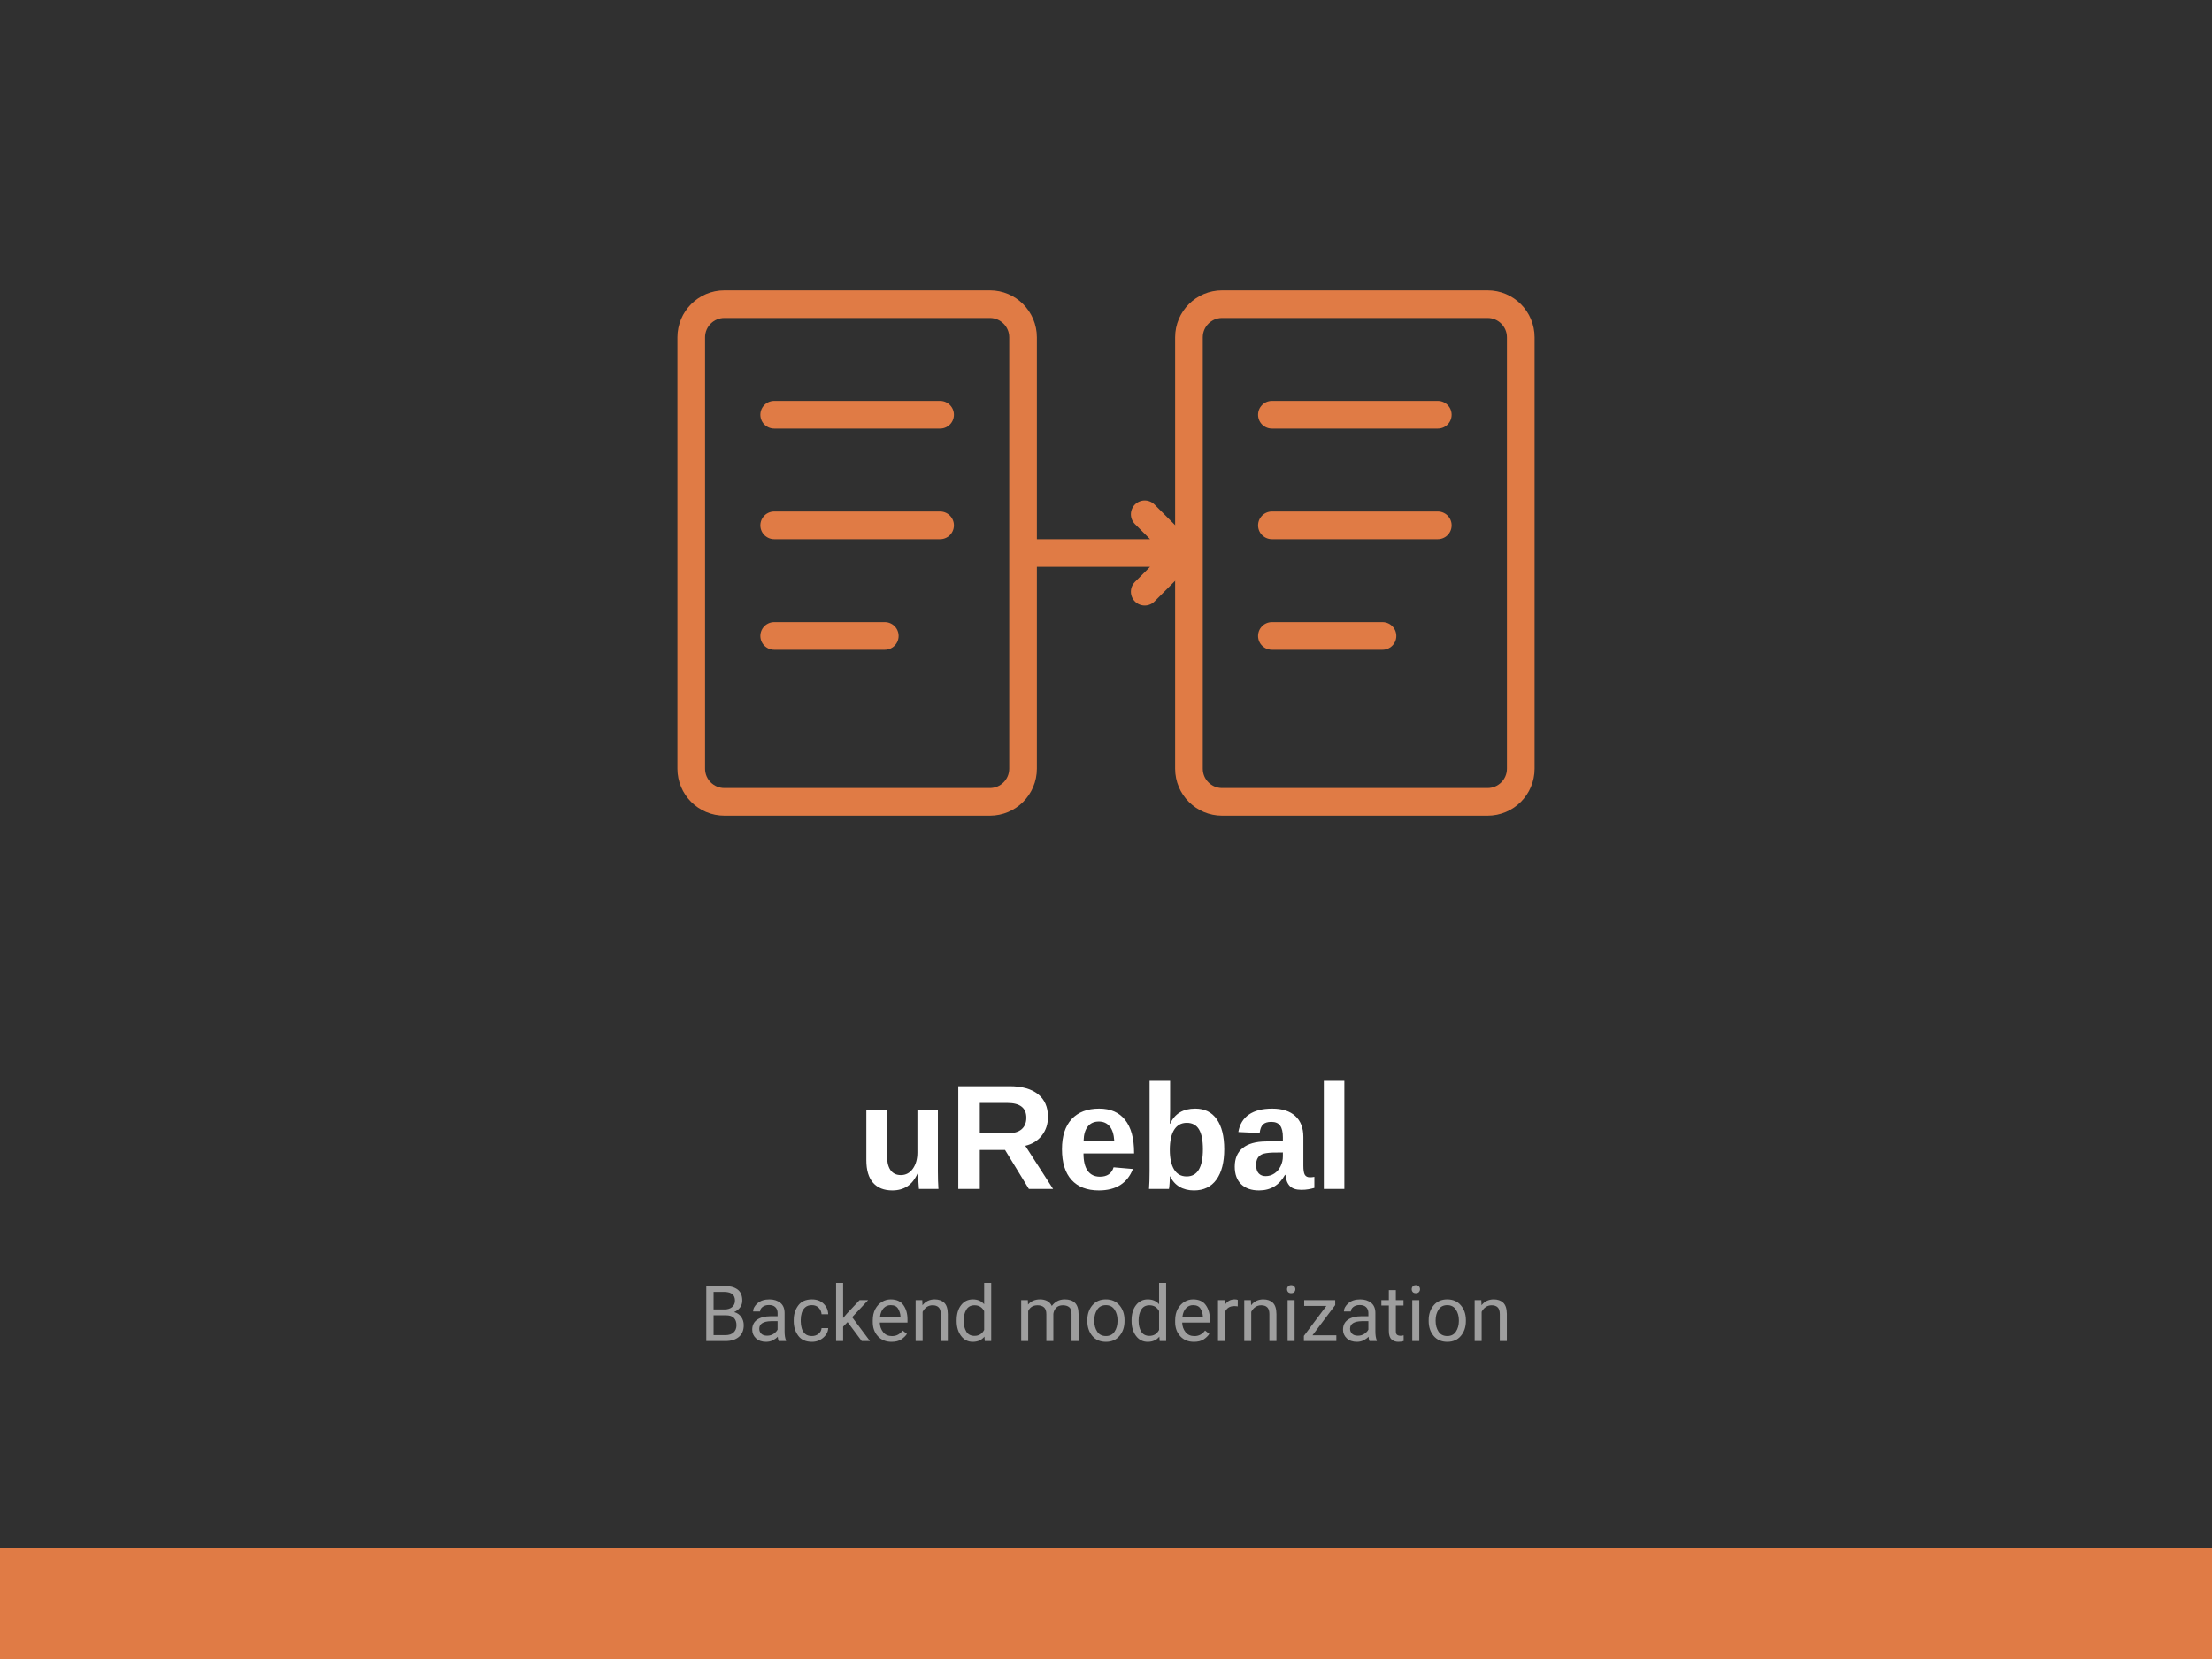
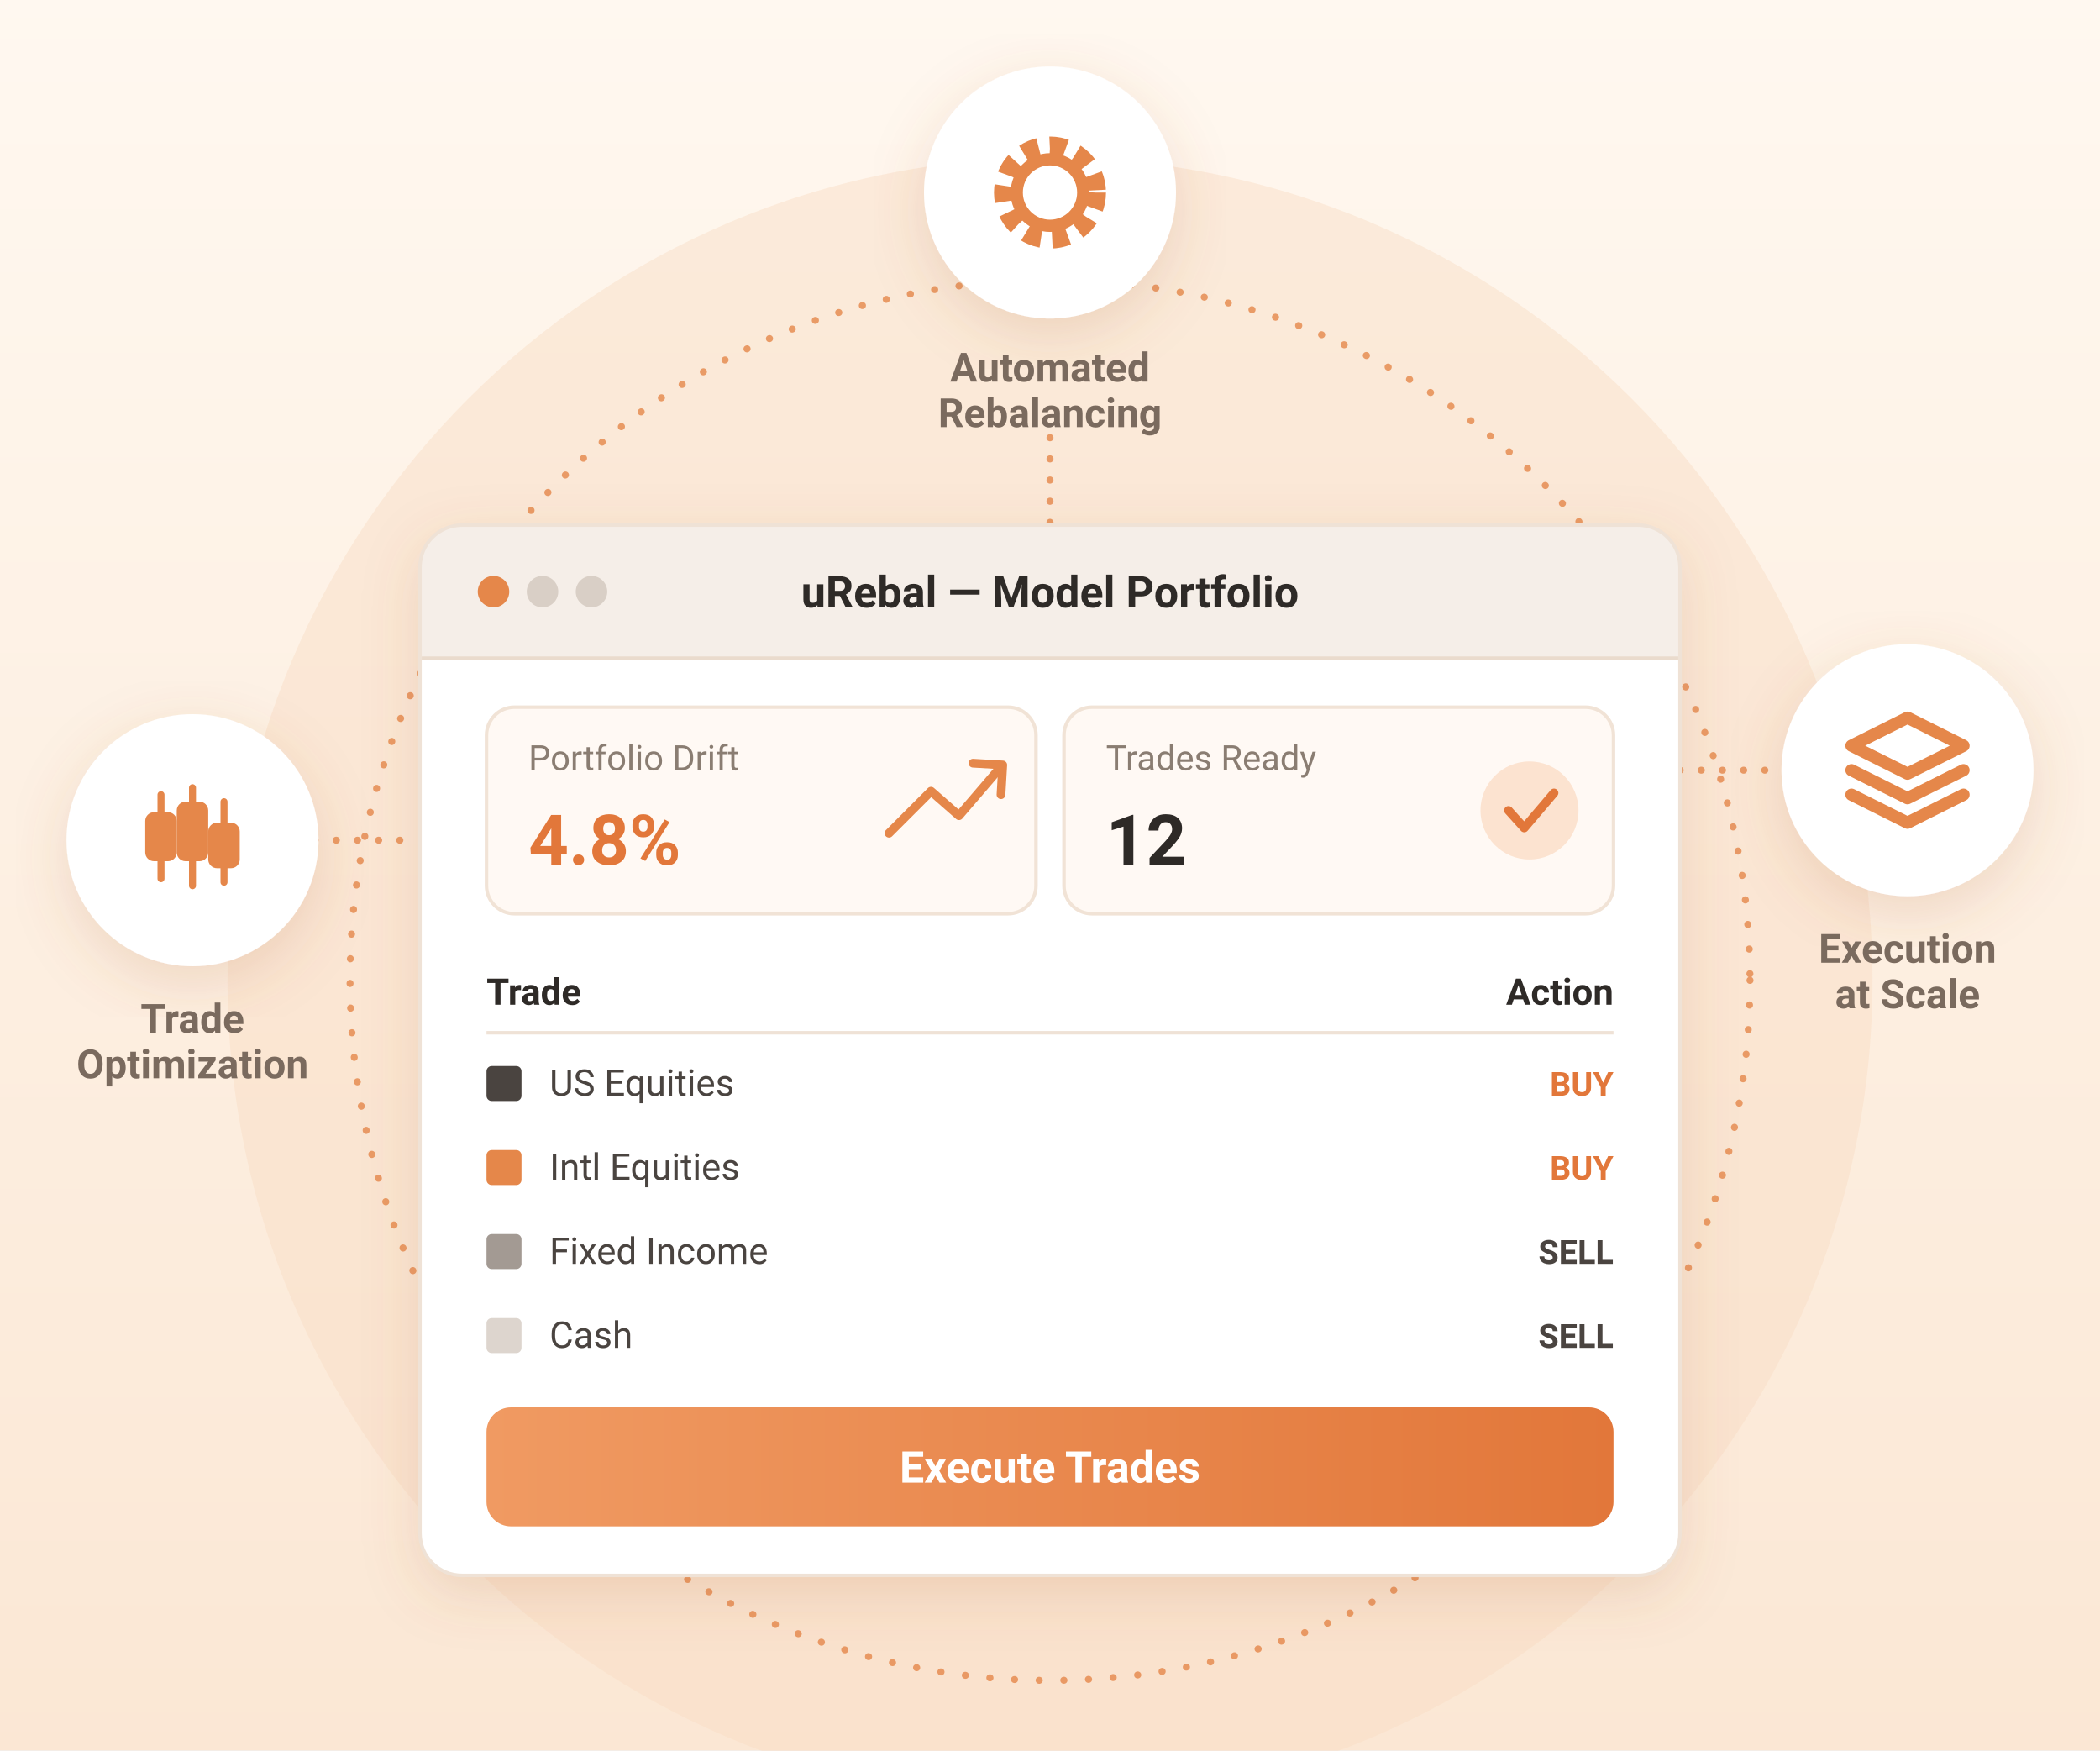
- <svg xmlns="http://www.w3.org/2000/svg" viewBox="0 0 800 600" role="img" aria-label="uRebal">
-   <rect width="800" height="600" fill="#303030" />
-   <rect x="0" y="560" width="800" height="40" fill="#E07B45" />
-   <g fill="none" stroke="#E07B45" stroke-width="10" stroke-linecap="round" stroke-linejoin="round">
-     <rect x="250" y="110" width="120" height="180" rx="12" />
-     <rect x="430" y="110" width="120" height="180" rx="12" />
-     <path d="M372 200h56m-14-14 14 14-14 14" />
-     <path d="M280 150h60M280 190h60M280 230h40M460 150h60M460 190h60M460 230h40" />
+ <svg xmlns="http://www.w3.org/2000/svg" viewBox="0 0 1200 1000" role="img" aria-label="uRebal model portfolio rebalancing screen">
+   <defs>
+     <linearGradient id="bg" x1="0" y1="0" x2="0" y2="1">
+       <stop offset="0" stop-color="#FFF8F0" />
+       <stop offset="1" stop-color="#FBE7D4" />
+     </linearGradient>
+     <linearGradient id="btn" x1="0" y1="0" x2="1" y2="0">
+       <stop offset="0" stop-color="#F09A62" />
+       <stop offset="1" stop-color="#E2773A" />
+     </linearGradient>
+     <filter id="shadow" x="-20%" y="-20%" width="140%" height="140%">
+       <feDropShadow dx="0" dy="10" stdDeviation="16" flood-color="#B4693A" flood-opacity="0.18" />
+     </filter>
+     <clipPath id="windowClip">
+       <rect x="240" y="300" width="720" height="600" rx="24" />
+     </clipPath>
+   </defs>
+   <rect width="1200" height="1000" fill="url(#bg)" />
+   <circle cx="600" cy="560" r="470" fill="#F9DCC3" opacity="0.45" />
+   <circle cx="600" cy="560" r="400" fill="none" stroke="#E5874A" stroke-width="4" stroke-linecap="round" stroke-dasharray="0.1 14" opacity="0.8" />
+   <g stroke="#E5874A" stroke-width="4" stroke-linecap="round" stroke-dasharray="0.1 12" fill="none" opacity="0.8">
+     <line x1="600" y1="250" x2="600" y2="300" />
+     <line x1="180" y1="480" x2="240" y2="480" />
+     <line x1="960" y1="440" x2="1020" y2="440" />
  </g>
-   <text x="400" y="430" fill="#FFFFFF" font-family="Poppins, Arial, sans-serif" font-size="54" font-weight="700" text-anchor="middle">uRebal</text>
-   <text x="400" y="485" fill="#9E9E9E" font-family="Roboto, Arial, sans-serif" font-size="28" text-anchor="middle">Backend modernization</text>
+   <circle cx="600" cy="110" r="72" fill="#FFFFFF" filter="url(#shadow)" />
+   <g transform="translate(600 110)" fill="none" stroke="#E5874A">
+     <circle r="26" stroke-width="12" stroke-dasharray="9 6.3" />
+     <circle r="19" stroke-width="7" />
+   </g>
+   <text x="600" y="218" text-anchor="middle" font-family="Poppins, 'Segoe UI', Roboto, Arial, sans-serif" font-size="23" font-weight="700" fill="#7A6A5E">Automated</text>
+   <text x="600" y="244" text-anchor="middle" font-family="Poppins, 'Segoe UI', Roboto, Arial, sans-serif" font-size="23" font-weight="700" fill="#7A6A5E">Rebalancing</text>
+   <circle cx="110" cy="480" r="72" fill="#FFFFFF" filter="url(#shadow)" />
+   <g transform="translate(110 480)" fill="#E5874A" stroke="#E5874A" stroke-width="4" stroke-linecap="round">
+     <line x1="-18" y1="-26" x2="-18" y2="22" />
+     <rect x="-25" y="-14" width="14" height="24" rx="3" />
+     <line x1="0" y1="-30" x2="0" y2="26" />
+     <rect x="-7" y="-20" width="14" height="30" rx="3" />
+     <line x1="18" y1="-22" x2="18" y2="24" />
+     <rect x="11" y="-8" width="14" height="22" rx="3" />
+   </g>
+   <text x="110" y="590" text-anchor="middle" font-family="Poppins, 'Segoe UI', Roboto, Arial, sans-serif" font-size="23" font-weight="700" fill="#7A6A5E">Trade</text>
+   <text x="110" y="616" text-anchor="middle" font-family="Poppins, 'Segoe UI', Roboto, Arial, sans-serif" font-size="23" font-weight="700" fill="#7A6A5E">Optimization</text>
+   <circle cx="1090" cy="440" r="72" fill="#FFFFFF" filter="url(#shadow)" />
+   <g transform="translate(1090 440)" fill="none" stroke="#E5874A" stroke-width="7" stroke-linejoin="round" stroke-linecap="round">
+     <polygon points="0,-30 32,-14 0,2 -32,-14" />
+     <polyline points="-32,0 0,16 32,0" />
+     <polyline points="-32,14 0,30 32,14" />
+   </g>
+   <text x="1090" y="550" text-anchor="middle" font-family="Poppins, 'Segoe UI', Roboto, Arial, sans-serif" font-size="23" font-weight="700" fill="#7A6A5E">Execution</text>
+   <text x="1090" y="576" text-anchor="middle" font-family="Poppins, 'Segoe UI', Roboto, Arial, sans-serif" font-size="23" font-weight="700" fill="#7A6A5E">at Scale</text>
+   <rect x="240" y="300" width="720" height="600" rx="24" fill="#FFFFFF" filter="url(#shadow)" />
+   <g clip-path="url(#windowClip)">
+     <rect x="240" y="300" width="720" height="76" fill="#F5EEE8" />
+     <line x1="240" y1="376" x2="960" y2="376" stroke="#EADBCD" stroke-width="2" />
+   </g>
+   <rect x="240" y="300" width="720" height="600" rx="24" fill="none" stroke="#EFE2D6" stroke-width="2" />
+   <circle cx="282" cy="338" r="9" fill="#E5874A" />
+   <circle cx="310" cy="338" r="9" fill="#D9CFC6" />
+   <circle cx="338" cy="338" r="9" fill="#D9CFC6" />
+   <text x="600" y="347" text-anchor="middle" font-family="Poppins, 'Segoe UI', Roboto, Arial, sans-serif" font-size="25" font-weight="700" fill="#2E2A27">uRebal — Model Portfolio</text>
+   <g font-family="Roboto, 'Segoe UI', Arial, sans-serif">
+     <rect x="278" y="404" width="314" height="118" rx="16" fill="#FFF9F4" stroke="#F1E3D6" stroke-width="2" />
+     <text x="302" y="440" font-size="20" fill="#8A7D72">Portfolio Drift</text>
+     <text x="302" y="494" font-size="40" font-weight="700" fill="#E2773A">4.8%</text>
+     <polyline points="508,476 532,452 548,466 572,438" fill="none" stroke="#E5874A" stroke-width="5" stroke-linecap="round" stroke-linejoin="round" />
+     <polyline points="556,436 573,437 572,454" fill="none" stroke="#E5874A" stroke-width="5" stroke-linecap="round" stroke-linejoin="round" />
+     <rect x="608" y="404" width="314" height="118" rx="16" fill="#FFF9F4" stroke="#F1E3D6" stroke-width="2" />
+     <text x="632" y="440" font-size="20" fill="#8A7D72">Trades Ready</text>
+     <text x="632" y="494" font-size="40" font-weight="700" fill="#2E2A27">12</text>
+     <circle cx="874" cy="463" r="28" fill="#FCE3D0" />
+     <polyline points="862,463 871,473 888,453" fill="none" stroke="#E2773A" stroke-width="5" stroke-linecap="round" stroke-linejoin="round" />
+     <text x="278" y="574" font-size="21" font-weight="700" fill="#2E2A27">Trade</text>
+     <text x="922" y="574" font-size="21" font-weight="700" fill="#2E2A27" text-anchor="end">Action</text>
+     <line x1="278" y1="590" x2="922" y2="590" stroke="#EFE2D6" stroke-width="2" />
+     <rect x="278" y="609" width="20" height="20" rx="3" fill="#4A4440" />
+     <text x="314" y="626" font-size="21" fill="#4A4440">US Equities</text>
+     <text x="922" y="626" font-size="19" font-weight="700" fill="#E2773A" text-anchor="end">BUY</text>
+     <rect x="278" y="657" width="20" height="20" rx="3" fill="#E5874A" />
+     <text x="314" y="674" font-size="21" fill="#4A4440">Intl Equities</text>
+     <text x="922" y="674" font-size="19" font-weight="700" fill="#E2773A" text-anchor="end">BUY</text>
+     <rect x="278" y="705" width="20" height="20" rx="3" fill="#A39A93" />
+     <text x="314" y="722" font-size="21" fill="#4A4440">Fixed Income</text>
+     <text x="922" y="722" font-size="19" font-weight="700" fill="#4A4440" text-anchor="end">SELL</text>
+     <rect x="278" y="753" width="20" height="20" rx="3" fill="#DDD5CE" />
+     <text x="314" y="770" font-size="21" fill="#4A4440">Cash</text>
+     <text x="922" y="770" font-size="19" font-weight="700" fill="#4A4440" text-anchor="end">SELL</text>
+     <rect x="278" y="804" width="644" height="68" rx="14" fill="url(#btn)" />
+     <text x="600" y="847" text-anchor="middle" font-size="25" font-weight="700" fill="#FFFFFF">Execute Trades</text>
+   </g>
</svg>
